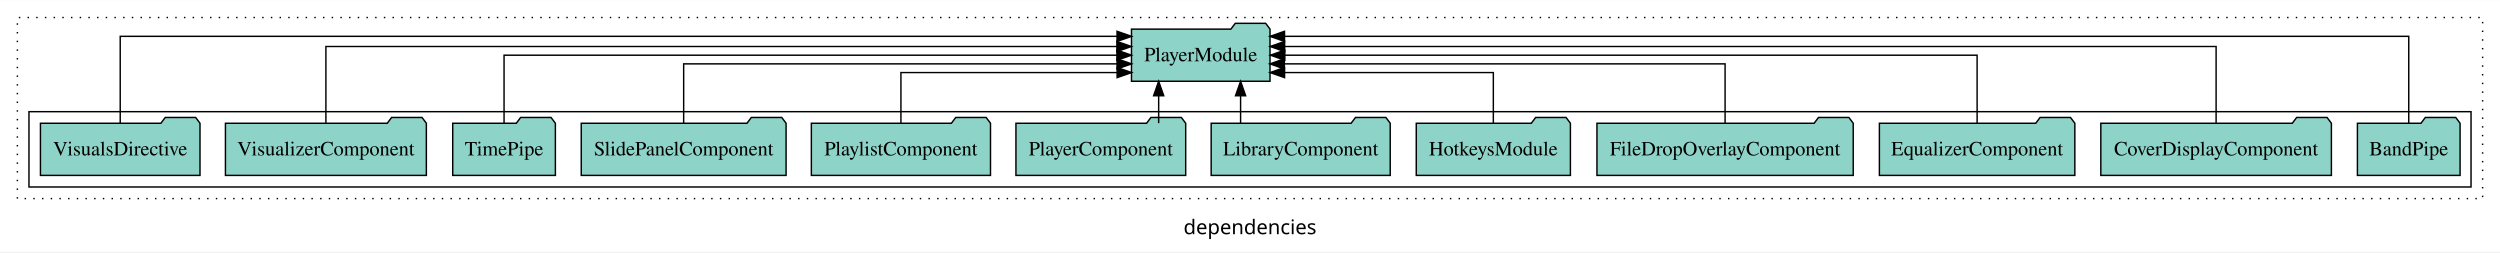
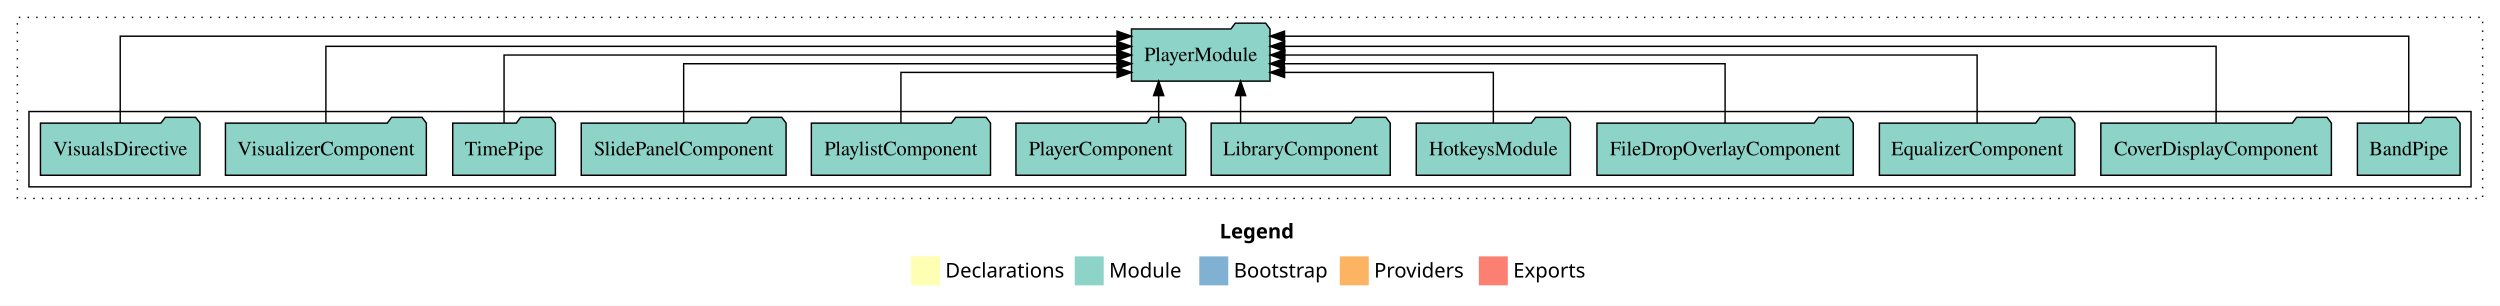
- <svg xmlns="http://www.w3.org/2000/svg" width="1726pt" height="174pt" viewBox="0.00 0.00 1726.00 173.80">
-   <g id="graph0" class="graph" transform="scale(1 1) rotate(0) translate(4 169.8)">
-     <polygon fill="white" stroke="transparent" points="-4,4 -4,-169.8 1722,-169.8 1722,4 -4,4" />
-     <text text-anchor="middle" x="859" y="-8.2" font-family="sans-serif" font-size="14.00">dependencies</text>
+ <svg xmlns="http://www.w3.org/2000/svg" width="1726pt" height="211pt" viewBox="0.00 0.00 1726.00 211.00">
+   <g id="graph0" class="graph" transform="scale(1 1) rotate(0) translate(4 207)">
+     <polygon fill="white" stroke="transparent" points="-4,4 -4,-207 1722,-207 1722,4 -4,4" />
+     <text text-anchor="start" x="838.01" y="-42.4" font-family="Times-12" font-weight="bold" font-size="14.00">Legend</text>
+     <polygon fill="#ffffb3" stroke="transparent" points="625,-10 625,-30 645,-30 645,-10 625,-10" />
+     <text text-anchor="start" x="648.63" y="-15.4" font-family="Times-12" font-size="14.00">  Declarations</text>
+     <polygon fill="#8dd3c7" stroke="transparent" points="738,-10 738,-30 758,-30 758,-10 738,-10" />
+     <text text-anchor="start" x="761.73" y="-15.4" font-family="Times-12" font-size="14.00">  Module</text>
+     <polygon fill="#80b1d3" stroke="transparent" points="824,-10 824,-30 844,-30 844,-10 824,-10" />
+     <text text-anchor="start" x="847.78" y="-15.4" font-family="Times-12" font-size="14.00">  Bootstrap</text>
+     <polygon fill="#fdb462" stroke="transparent" points="921,-10 921,-30 941,-30 941,-10 921,-10" />
+     <text text-anchor="start" x="944.67" y="-15.4" font-family="Times-12" font-size="14.00">  Providers</text>
+     <polygon fill="#fb8072" stroke="transparent" points="1017,-10 1017,-30 1037,-30 1037,-10 1017,-10" />
+     <text text-anchor="start" x="1040.73" y="-15.4" font-family="Times-12" font-size="14.00">  Exports</text>
    <g id="clust1" class="cluster">
-       <polygon fill="none" stroke="black" stroke-dasharray="1,5" points="8,-32.8 8,-157.8 1710,-157.8 1710,-32.8 8,-32.8" />
+       <polygon fill="none" stroke="black" stroke-dasharray="1,5" points="8,-70 8,-195 1710,-195 1710,-70 8,-70" />
    </g>
    <g id="clust3" class="cluster">
-       <polygon fill="none" stroke="black" points="16,-40.8 16,-92.8 1702,-92.8 1702,-40.8 16,-40.8" />
+       <polygon fill="none" stroke="black" points="16,-78 16,-130 1702,-130 1702,-78 16,-78" />
    </g>
    <g id="node1" class="node">
-       <polygon fill="#8dd3c7" stroke="black" points="1694.44,-84.8 1691.44,-88.8 1670.44,-88.8 1667.44,-84.8 1623.56,-84.8 1623.56,-48.8 1694.44,-48.8 1694.44,-84.8" />
-       <text text-anchor="middle" x="1659" y="-62.6" font-family="Times,serif" font-size="14.00">BandPipe</text>
+       <polygon fill="#8dd3c7" stroke="black" points="1694.44,-122 1691.44,-126 1670.44,-126 1667.44,-122 1623.56,-122 1623.56,-86 1694.44,-86 1694.44,-122" />
+       <text text-anchor="middle" x="1659" y="-99.8" font-family="Times,serif" font-size="14.00">BandPipe</text>
    </g>
    <g id="node13" class="node">
-       <polygon fill="#8dd3c7" stroke="black" points="872.82,-149.8 869.82,-153.8 848.82,-153.8 845.82,-149.8 777.18,-149.8 777.18,-113.8 872.82,-113.8 872.82,-149.8" />
-       <text text-anchor="middle" x="825" y="-127.6" font-family="Times,serif" font-size="14.00">PlayerModule</text>
+       <polygon fill="#8dd3c7" stroke="black" points="872.81,-187 869.81,-191 848.81,-191 845.81,-187 777.19,-187 777.19,-151 872.81,-151 872.81,-187" />
+       <text text-anchor="middle" x="825" y="-164.8" font-family="Times,serif" font-size="14.00">PlayerModule</text>
    </g>
    <g id="edge1" class="edge">
-       <path fill="none" stroke="black" d="M1659,-84.89C1659,-107.93 1659,-144.8 1659,-144.8 1659,-144.8 882.83,-144.8 882.83,-144.8" />
-       <polygon fill="black" stroke="black" points="882.83,-141.3 872.83,-144.8 882.83,-148.3 882.83,-141.3" />
+       <path fill="none" stroke="black" d="M1659,-122.09C1659,-145.13 1659,-182 1659,-182 1659,-182 882.83,-182 882.83,-182" />
+       <polygon fill="black" stroke="black" points="882.83,-178.5 872.83,-182 882.83,-185.5 882.83,-178.5" />
    </g>
    <g id="node2" class="node">
-       <polygon fill="#8dd3c7" stroke="black" points="1605.6,-84.8 1602.6,-88.8 1581.6,-88.8 1578.6,-84.8 1446.4,-84.8 1446.4,-48.8 1605.6,-48.8 1605.6,-84.8" />
-       <text text-anchor="middle" x="1526" y="-62.6" font-family="Times,serif" font-size="14.00">CoverDisplayComponent</text>
+       <polygon fill="#8dd3c7" stroke="black" points="1605.59,-122 1602.59,-126 1581.59,-126 1578.59,-122 1446.41,-122 1446.41,-86 1605.59,-86 1605.59,-122" />
+       <text text-anchor="middle" x="1526" y="-99.8" font-family="Times,serif" font-size="14.00">CoverDisplayComponent</text>
    </g>
    <g id="edge2" class="edge">
-       <path fill="none" stroke="black" d="M1526,-85.08C1526,-106.12 1526,-137.8 1526,-137.8 1526,-137.8 882.91,-137.8 882.91,-137.8" />
-       <polygon fill="black" stroke="black" points="882.91,-134.3 872.91,-137.8 882.91,-141.3 882.91,-134.3" />
+       <path fill="none" stroke="black" d="M1526,-122.28C1526,-143.32 1526,-175 1526,-175 1526,-175 882.91,-175 882.91,-175" />
+       <polygon fill="black" stroke="black" points="882.91,-171.5 872.91,-175 882.91,-178.5 882.91,-171.5" />
    </g>
    <g id="node3" class="node">
-       <polygon fill="#8dd3c7" stroke="black" points="1428.47,-84.8 1425.47,-88.8 1404.47,-88.8 1401.47,-84.8 1293.53,-84.8 1293.53,-48.8 1428.47,-48.8 1428.47,-84.8" />
-       <text text-anchor="middle" x="1361" y="-62.6" font-family="Times,serif" font-size="14.00">EqualizerComponent</text>
+       <polygon fill="#8dd3c7" stroke="black" points="1428.47,-122 1425.47,-126 1404.47,-126 1401.47,-122 1293.53,-122 1293.53,-86 1428.47,-86 1428.47,-122" />
+       <text text-anchor="middle" x="1361" y="-99.8" font-family="Times,serif" font-size="14.00">EqualizerComponent</text>
    </g>
    <g id="edge3" class="edge">
-       <path fill="none" stroke="black" d="M1361,-84.91C1361,-104.14 1361,-131.8 1361,-131.8 1361,-131.8 883.04,-131.8 883.04,-131.8" />
-       <polygon fill="black" stroke="black" points="883.04,-128.3 873.04,-131.8 883.04,-135.3 883.04,-128.3" />
+       <path fill="none" stroke="black" d="M1361,-122.11C1361,-141.34 1361,-169 1361,-169 1361,-169 883.04,-169 883.04,-169" />
+       <polygon fill="black" stroke="black" points="883.04,-165.5 873.04,-169 883.04,-172.5 883.04,-165.5" />
    </g>
    <g id="node4" class="node">
-       <polygon fill="#8dd3c7" stroke="black" points="1275.47,-84.8 1272.47,-88.8 1251.47,-88.8 1248.47,-84.8 1098.53,-84.8 1098.53,-48.8 1275.47,-48.8 1275.47,-84.8" />
-       <text text-anchor="middle" x="1187" y="-62.6" font-family="Times,serif" font-size="14.00">FileDropOverlayComponent</text>
+       <polygon fill="#8dd3c7" stroke="black" points="1275.47,-122 1272.47,-126 1251.47,-126 1248.47,-122 1098.53,-122 1098.53,-86 1275.47,-86 1275.47,-122" />
+       <text text-anchor="middle" x="1187" y="-99.8" font-family="Times,serif" font-size="14.00">FileDropOverlayComponent</text>
    </g>
    <g id="edge4" class="edge">
-       <path fill="none" stroke="black" d="M1187,-84.82C1187,-102.17 1187,-125.8 1187,-125.8 1187,-125.8 882.7,-125.8 882.7,-125.8" />
-       <polygon fill="black" stroke="black" points="882.7,-122.3 872.7,-125.8 882.7,-129.3 882.7,-122.3" />
+       <path fill="none" stroke="black" d="M1187,-122.02C1187,-139.37 1187,-163 1187,-163 1187,-163 882.7,-163 882.7,-163" />
+       <polygon fill="black" stroke="black" points="882.7,-159.5 872.7,-163 882.7,-166.5 882.7,-159.5" />
    </g>
    <g id="node5" class="node">
-       <polygon fill="#8dd3c7" stroke="black" points="1080.21,-84.8 1077.21,-88.8 1056.21,-88.8 1053.21,-84.8 973.79,-84.8 973.79,-48.8 1080.21,-48.8 1080.21,-84.8" />
-       <text text-anchor="middle" x="1027" y="-62.6" font-family="Times,serif" font-size="14.00">HotkeysModule</text>
+       <polygon fill="#8dd3c7" stroke="black" points="1080.21,-122 1077.21,-126 1056.21,-126 1053.21,-122 973.79,-122 973.79,-86 1080.21,-86 1080.21,-122" />
+       <text text-anchor="middle" x="1027" y="-99.8" font-family="Times,serif" font-size="14.00">HotkeysModule</text>
    </g>
    <g id="edge5" class="edge">
-       <path fill="none" stroke="black" d="M1027,-85.04C1027,-100.37 1027,-119.8 1027,-119.8 1027,-119.8 882.87,-119.8 882.87,-119.8" />
-       <polygon fill="black" stroke="black" points="882.87,-116.3 872.87,-119.8 882.87,-123.3 882.87,-116.3" />
+       <path fill="none" stroke="black" d="M1027,-122.24C1027,-137.57 1027,-157 1027,-157 1027,-157 882.87,-157 882.87,-157" />
+       <polygon fill="black" stroke="black" points="882.87,-153.5 872.87,-157 882.87,-160.5 882.87,-153.5" />
    </g>
    <g id="node6" class="node">
-       <polygon fill="#8dd3c7" stroke="black" points="955.81,-84.8 952.81,-88.8 931.81,-88.8 928.81,-84.8 832.19,-84.8 832.19,-48.8 955.81,-48.8 955.81,-84.8" />
-       <text text-anchor="middle" x="894" y="-62.6" font-family="Times,serif" font-size="14.00">LibraryComponent</text>
+       <polygon fill="#8dd3c7" stroke="black" points="955.81,-122 952.81,-126 931.81,-126 928.81,-122 832.19,-122 832.19,-86 955.81,-86 955.81,-122" />
+       <text text-anchor="middle" x="894" y="-99.8" font-family="Times,serif" font-size="14.00">LibraryComponent</text>
    </g>
    <g id="edge6" class="edge">
-       <path fill="none" stroke="black" d="M852.5,-84.91C852.5,-84.91 852.5,-103.79 852.5,-103.79" />
-       <polygon fill="black" stroke="black" points="849,-103.79 852.5,-113.79 856,-103.79 849,-103.79" />
+       <path fill="none" stroke="black" d="M852.5,-122.11C852.5,-122.11 852.5,-140.99 852.5,-140.99" />
+       <polygon fill="black" stroke="black" points="849,-140.99 852.5,-150.99 856,-140.99 849,-140.99" />
    </g>
    <g id="node7" class="node">
-       <polygon fill="#8dd3c7" stroke="black" points="814.6,-84.8 811.6,-88.8 790.6,-88.8 787.6,-84.8 697.4,-84.8 697.4,-48.8 814.6,-48.8 814.6,-84.8" />
-       <text text-anchor="middle" x="756" y="-62.6" font-family="Times,serif" font-size="14.00">PlayerComponent</text>
+       <polygon fill="#8dd3c7" stroke="black" points="814.6,-122 811.6,-126 790.6,-126 787.6,-122 697.4,-122 697.4,-86 814.6,-86 814.6,-122" />
+       <text text-anchor="middle" x="756" y="-99.8" font-family="Times,serif" font-size="14.00">PlayerComponent</text>
    </g>
    <g id="edge7" class="edge">
-       <path fill="none" stroke="black" d="M795.94,-84.91C795.94,-84.91 795.94,-103.79 795.94,-103.79" />
-       <polygon fill="black" stroke="black" points="792.44,-103.79 795.94,-113.79 799.44,-103.79 792.44,-103.79" />
+       <path fill="none" stroke="black" d="M795.95,-122.11C795.95,-122.11 795.95,-140.99 795.95,-140.99" />
+       <polygon fill="black" stroke="black" points="792.45,-140.99 795.95,-150.99 799.45,-140.99 792.45,-140.99" />
    </g>
    <g id="node8" class="node">
-       <polygon fill="#8dd3c7" stroke="black" points="679.84,-84.8 676.84,-88.8 655.84,-88.8 652.84,-84.8 556.16,-84.8 556.16,-48.8 679.84,-48.8 679.84,-84.8" />
-       <text text-anchor="middle" x="618" y="-62.6" font-family="Times,serif" font-size="14.00">PlaylistComponent</text>
+       <polygon fill="#8dd3c7" stroke="black" points="679.84,-122 676.84,-126 655.84,-126 652.84,-122 556.16,-122 556.16,-86 679.84,-86 679.84,-122" />
+       <text text-anchor="middle" x="618" y="-99.8" font-family="Times,serif" font-size="14.00">PlaylistComponent</text>
    </g>
    <g id="edge8" class="edge">
-       <path fill="none" stroke="black" d="M618,-85.04C618,-100.37 618,-119.8 618,-119.8 618,-119.8 767.25,-119.8 767.25,-119.8" />
-       <polygon fill="black" stroke="black" points="767.25,-123.3 777.25,-119.8 767.25,-116.3 767.25,-123.3" />
+       <path fill="none" stroke="black" d="M618,-122.24C618,-137.57 618,-157 618,-157 618,-157 767.25,-157 767.25,-157" />
+       <polygon fill="black" stroke="black" points="767.25,-160.5 777.25,-157 767.25,-153.5 767.25,-160.5" />
    </g>
    <g id="node9" class="node">
-       <polygon fill="#8dd3c7" stroke="black" points="538.71,-84.8 535.71,-88.8 514.71,-88.8 511.71,-84.8 397.29,-84.8 397.29,-48.8 538.71,-48.8 538.71,-84.8" />
-       <text text-anchor="middle" x="468" y="-62.6" font-family="Times,serif" font-size="14.00">SlidePanelComponent</text>
+       <polygon fill="#8dd3c7" stroke="black" points="538.71,-122 535.71,-126 514.71,-126 511.71,-122 397.29,-122 397.29,-86 538.71,-86 538.71,-122" />
+       <text text-anchor="middle" x="468" y="-99.8" font-family="Times,serif" font-size="14.00">SlidePanelComponent</text>
    </g>
    <g id="edge9" class="edge">
-       <path fill="none" stroke="black" d="M468,-84.82C468,-102.17 468,-125.8 468,-125.8 468,-125.8 767.22,-125.8 767.22,-125.8" />
-       <polygon fill="black" stroke="black" points="767.22,-129.3 777.22,-125.8 767.22,-122.3 767.22,-129.3" />
+       <path fill="none" stroke="black" d="M468,-122.02C468,-139.37 468,-163 468,-163 468,-163 767.22,-163 767.22,-163" />
+       <polygon fill="black" stroke="black" points="767.22,-166.5 777.22,-163 767.22,-159.5 767.22,-166.5" />
    </g>
    <g id="node10" class="node">
-       <polygon fill="#8dd3c7" stroke="black" points="379.44,-84.8 376.44,-88.8 355.44,-88.8 352.44,-84.8 308.56,-84.8 308.56,-48.8 379.44,-48.8 379.44,-84.8" />
-       <text text-anchor="middle" x="344" y="-62.6" font-family="Times,serif" font-size="14.00">TimePipe</text>
+       <polygon fill="#8dd3c7" stroke="black" points="379.44,-122 376.44,-126 355.44,-126 352.44,-122 308.56,-122 308.56,-86 379.44,-86 379.44,-122" />
+       <text text-anchor="middle" x="344" y="-99.8" font-family="Times,serif" font-size="14.00">TimePipe</text>
    </g>
    <g id="edge10" class="edge">
-       <path fill="none" stroke="black" d="M344,-84.91C344,-104.14 344,-131.8 344,-131.8 344,-131.8 767.12,-131.8 767.12,-131.8" />
-       <polygon fill="black" stroke="black" points="767.12,-135.3 777.12,-131.8 767.12,-128.3 767.12,-135.3" />
+       <path fill="none" stroke="black" d="M344,-122.11C344,-141.34 344,-169 344,-169 344,-169 767.12,-169 767.12,-169" />
+       <polygon fill="black" stroke="black" points="767.12,-172.5 777.12,-169 767.12,-165.5 767.12,-172.5" />
    </g>
    <g id="node11" class="node">
-       <polygon fill="#8dd3c7" stroke="black" points="290.36,-84.8 287.36,-88.8 266.36,-88.8 263.36,-84.8 151.64,-84.8 151.64,-48.8 290.36,-48.8 290.36,-84.8" />
-       <text text-anchor="middle" x="221" y="-62.6" font-family="Times,serif" font-size="14.00">VisualizerComponent</text>
+       <polygon fill="#8dd3c7" stroke="black" points="290.36,-122 287.36,-126 266.36,-126 263.36,-122 151.64,-122 151.64,-86 290.36,-86 290.36,-122" />
+       <text text-anchor="middle" x="221" y="-99.8" font-family="Times,serif" font-size="14.00">VisualizerComponent</text>
    </g>
    <g id="edge11" class="edge">
-       <path fill="none" stroke="black" d="M221,-85.08C221,-106.12 221,-137.8 221,-137.8 221,-137.8 767.1,-137.8 767.1,-137.8" />
-       <polygon fill="black" stroke="black" points="767.1,-141.3 777.1,-137.8 767.1,-134.3 767.1,-141.3" />
+       <path fill="none" stroke="black" d="M221,-122.28C221,-143.32 221,-175 221,-175 221,-175 767.1,-175 767.1,-175" />
+       <polygon fill="black" stroke="black" points="767.1,-178.5 777.1,-175 767.1,-171.5 767.1,-178.5" />
    </g>
    <g id="node12" class="node">
-       <polygon fill="#8dd3c7" stroke="black" points="134.08,-84.8 131.08,-88.8 110.08,-88.8 107.08,-84.8 23.92,-84.8 23.92,-48.8 134.08,-48.8 134.08,-84.8" />
-       <text text-anchor="middle" x="79" y="-62.6" font-family="Times,serif" font-size="14.00">VisualsDirective</text>
+       <polygon fill="#8dd3c7" stroke="black" points="134.07,-122 131.07,-126 110.07,-126 107.07,-122 23.93,-122 23.93,-86 134.07,-86 134.07,-122" />
+       <text text-anchor="middle" x="79" y="-99.8" font-family="Times,serif" font-size="14.00">VisualsDirective</text>
    </g>
    <g id="edge12" class="edge">
-       <path fill="none" stroke="black" d="M79,-84.89C79,-107.93 79,-144.8 79,-144.8 79,-144.8 767.2,-144.8 767.2,-144.8" />
-       <polygon fill="black" stroke="black" points="767.2,-148.3 777.2,-144.8 767.2,-141.3 767.2,-148.3" />
+       <path fill="none" stroke="black" d="M79,-122.09C79,-145.13 79,-182 79,-182 79,-182 767.2,-182 767.2,-182" />
+       <polygon fill="black" stroke="black" points="767.2,-185.5 777.2,-182 767.2,-178.5 767.2,-185.5" />
    </g>
  </g>
</svg>
